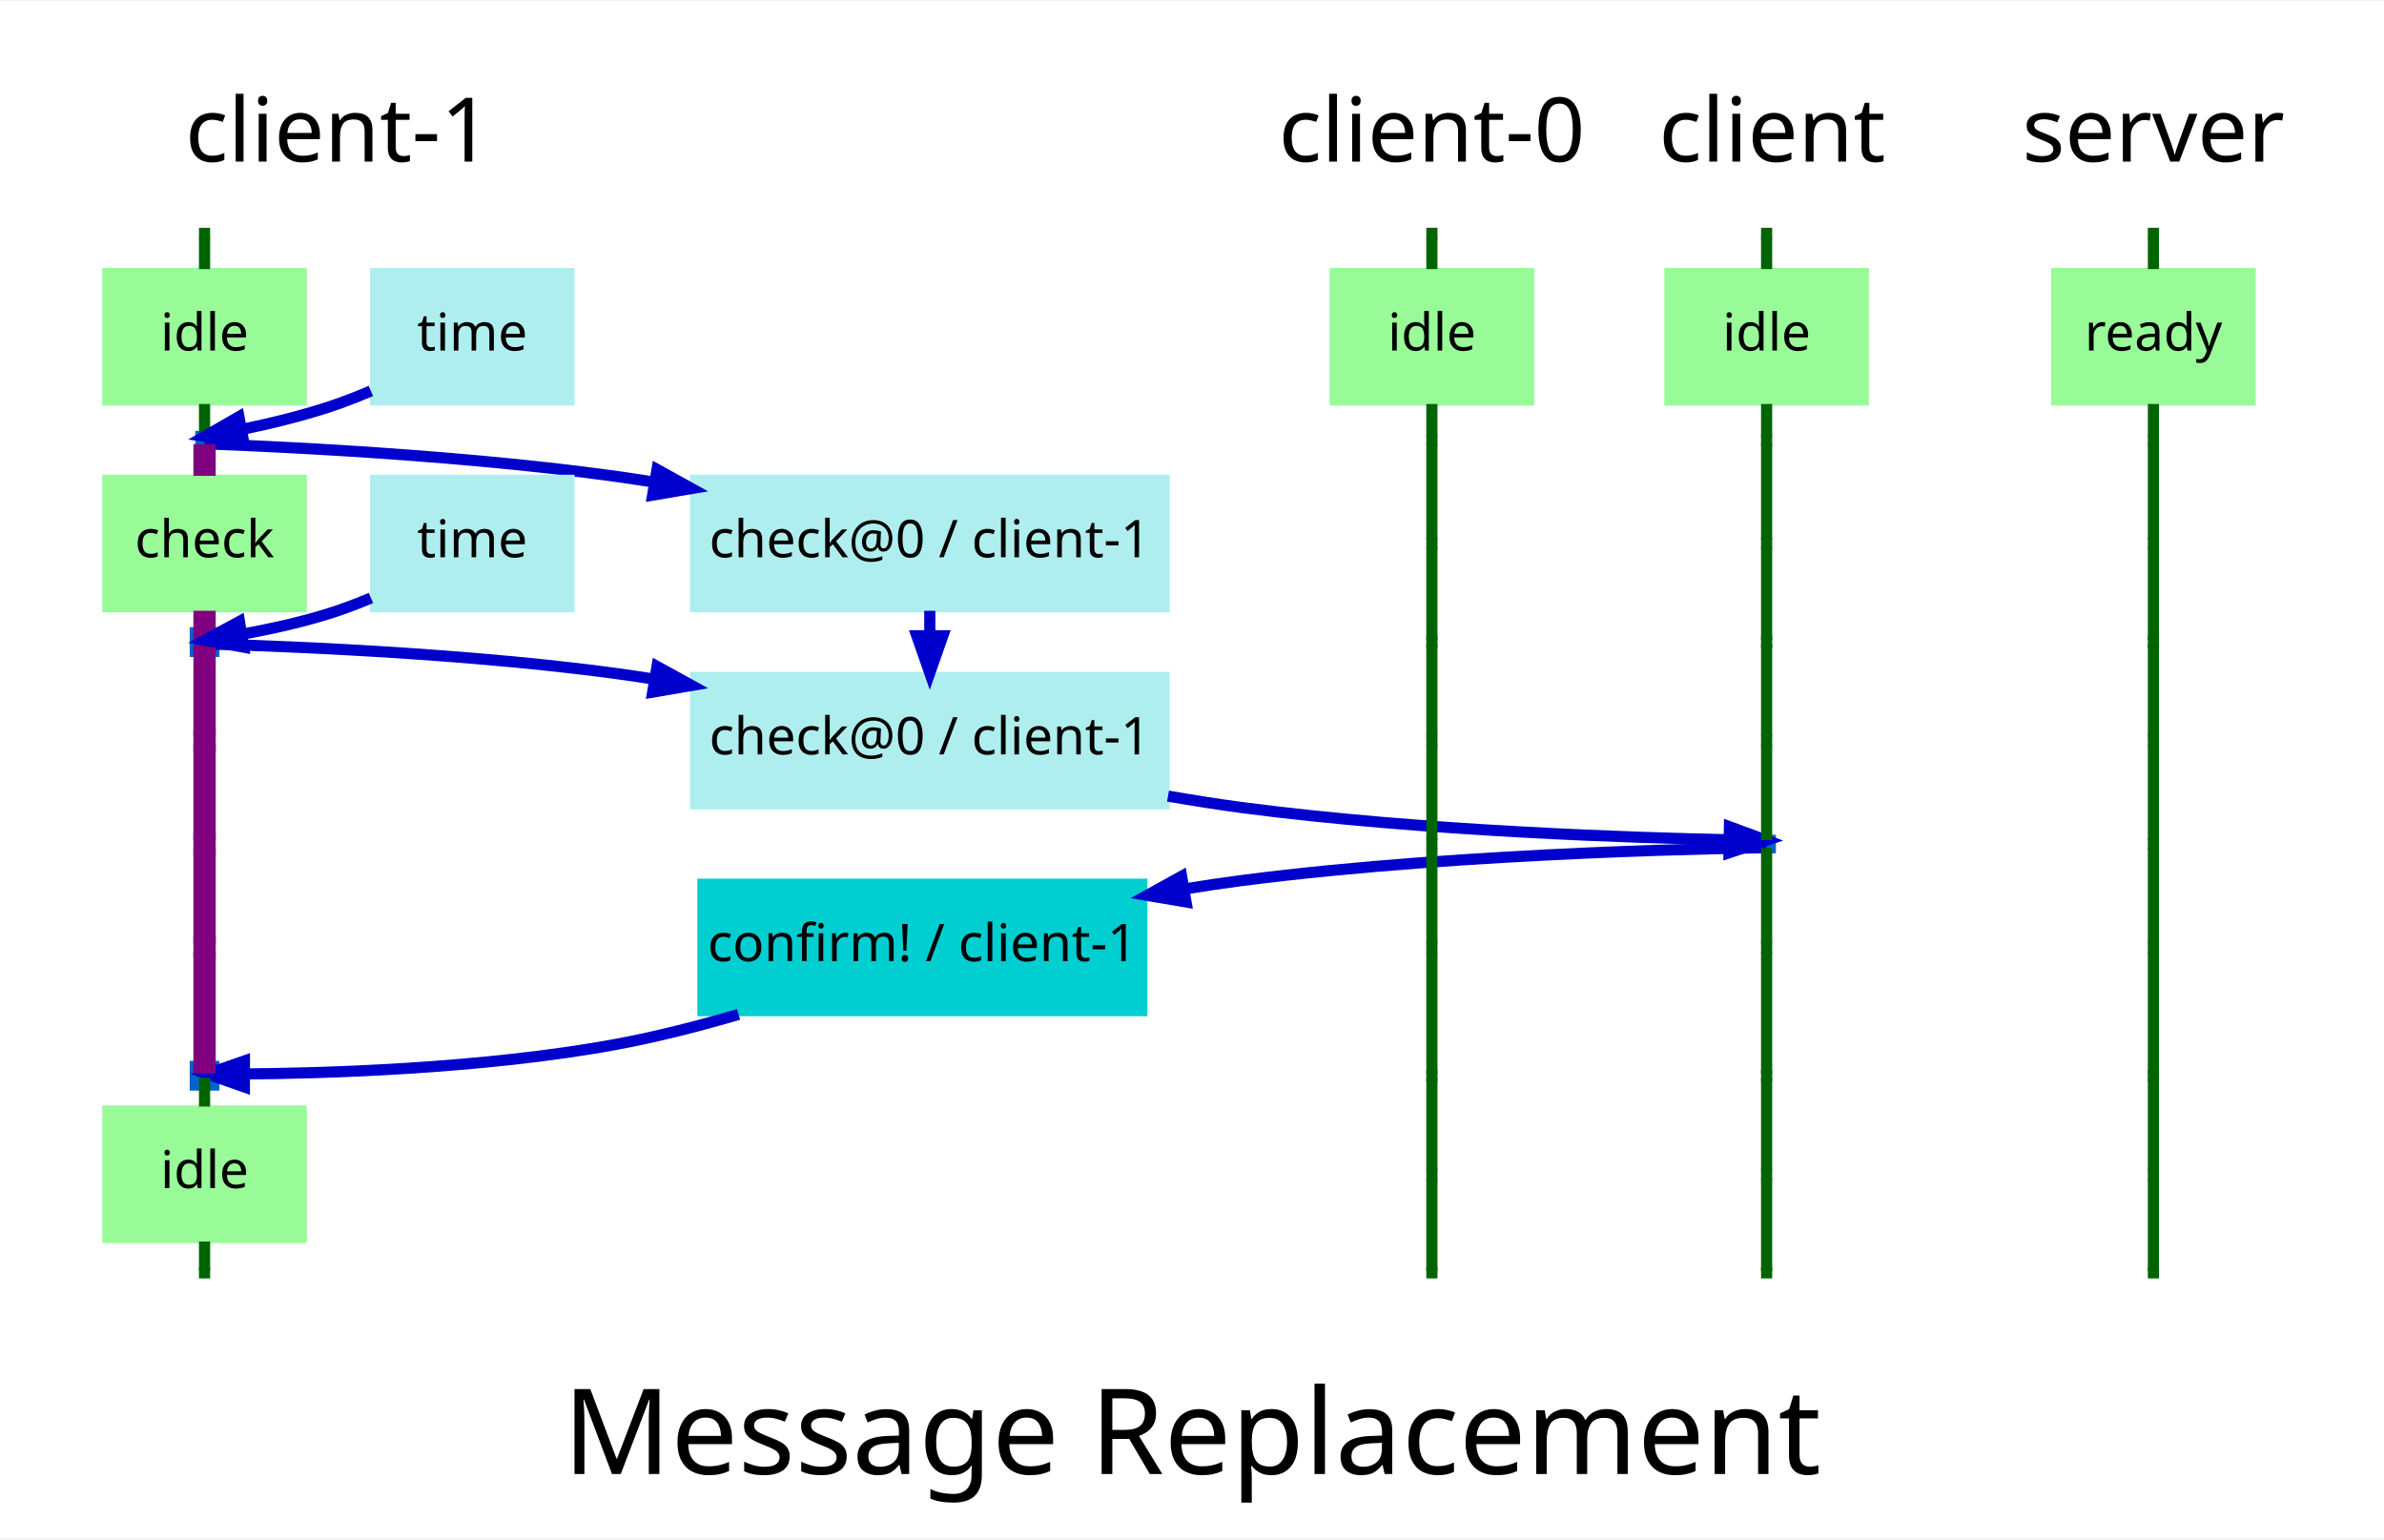
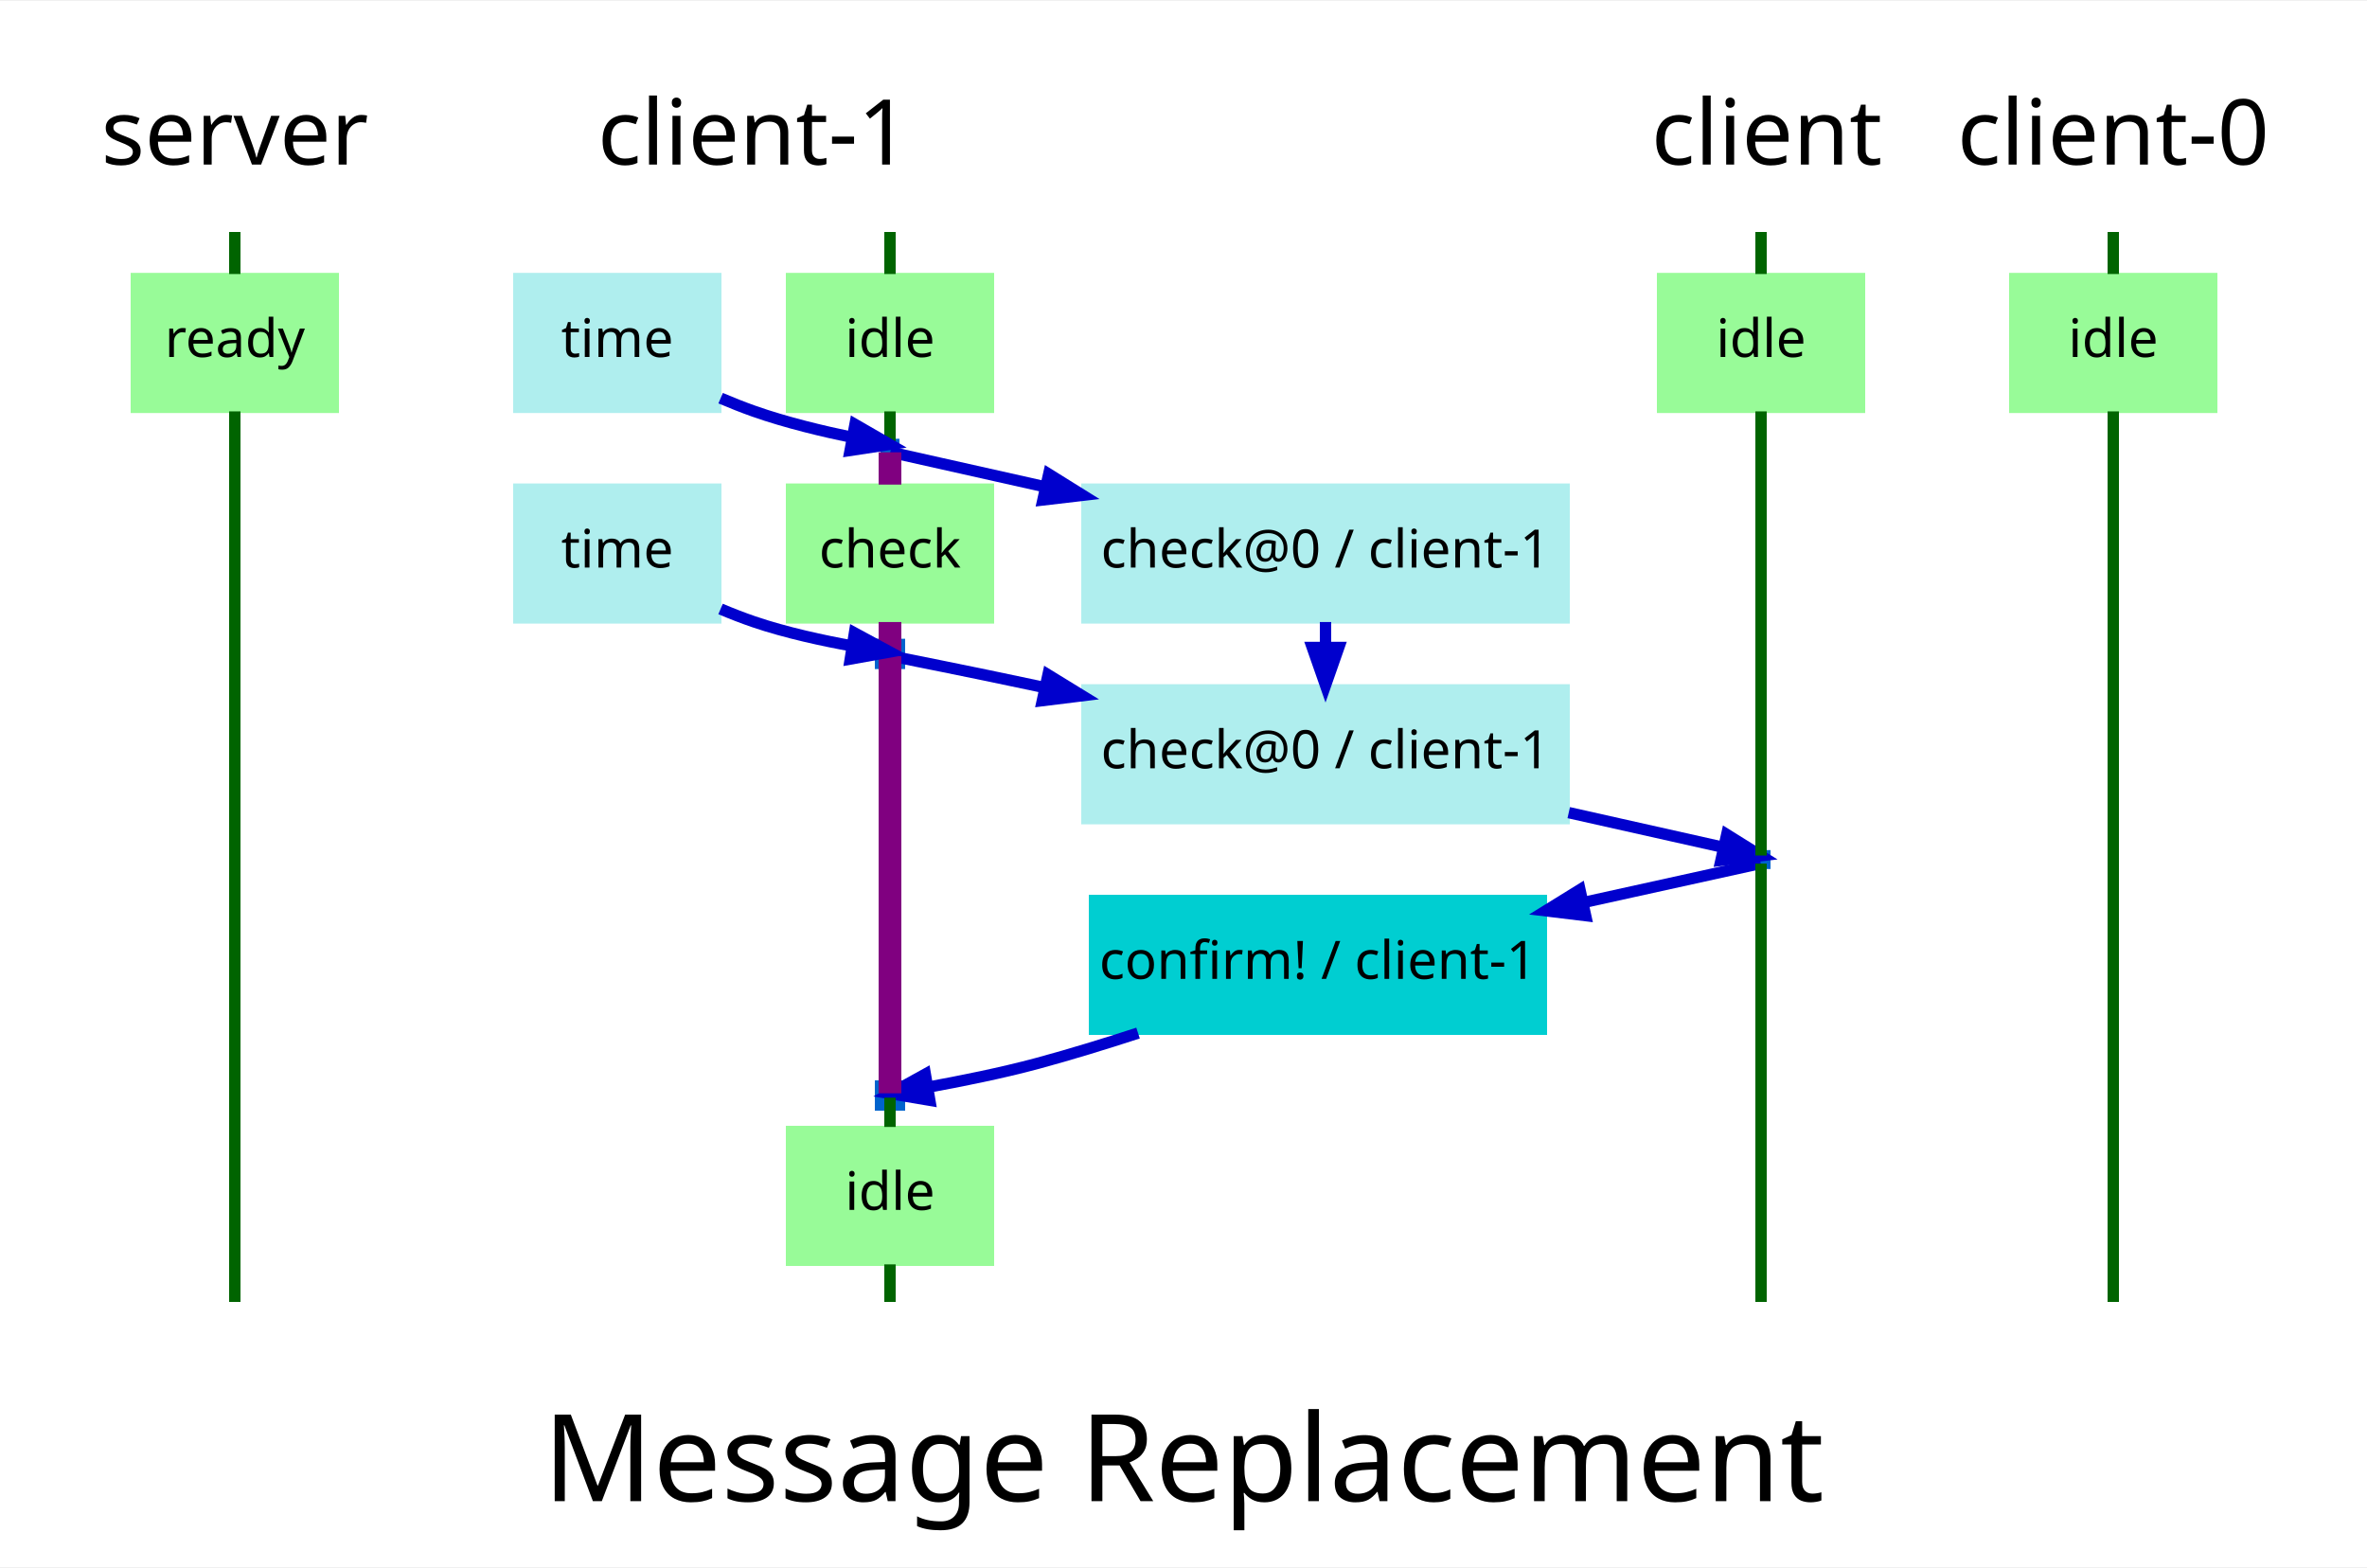
- <svg xmlns="http://www.w3.org/2000/svg" width="641pt" height="414pt" viewBox="0.00 0.00 641.00 413.50">
+ <svg xmlns="http://www.w3.org/2000/svg" width="625pt" height="414pt" viewBox="0.00 0.00 625.00 413.50">
  <g id="graph0" class="graph" transform="scale(1 1) rotate(0) translate(4 409.5)">
-     <polygon fill="white" stroke="transparent" points="-4,4 -4,-409.5 637,-409.5 637,4 -4,4" />
-     <text text-anchor="middle" x="316.5" y="-13.4" font-family="Sans-Serif" font-size="32.00">Message Replacement</text>
+     <polygon fill="white" stroke="transparent" points="-4,4 -4,-409.5 621,-409.5 621,4 -4,4" />
+     <text text-anchor="middle" x="308.5" y="-13.4" font-family="Sans-Serif" font-size="32.00">Message Replacement</text>
    <g id="clust1" class="cluster">
-       <polygon fill="none" stroke="white" points="174,-129 174,-356.8 318,-356.8 318,-129 174,-129" />
+       <polygon fill="none" stroke="white" points="8,-51 8,-397.5 108,-397.5 108,-51 8,-51" />
    </g>
    <g id="clust2" class="cluster">
-       <polygon fill="none" stroke="white" points="326,-51 326,-397.5 517,-397.5 517,-51 326,-51" />
+       <polygon fill="none" stroke="white" points="16,-59 16,-389.5 100,-389.5 100,-59 16,-59" />
+       <text text-anchor="middle" x="58" y="-366.3" font-family="Sans-Serif" font-size="24.00">server</text>
    </g>
    <g id="clust3" class="cluster">
-       <polygon fill="none" stroke="white" points="436,-59 436,-389.5 509,-389.5 509,-59 436,-59" />
-       <text text-anchor="middle" x="472.5" y="-366.3" font-family="Sans-Serif" font-size="24.00">client</text>
+       <polygon fill="none" stroke="white" points="116,-51 116,-397.5 609,-397.5 609,-51 116,-51" />
    </g>
    <g id="clust4" class="cluster">
-       <polygon fill="none" stroke="white" points="334,-59 334,-389.5 428,-389.5 428,-59 334,-59" />
-       <text text-anchor="middle" x="381" y="-366.3" font-family="Sans-Serif" font-size="24.00">client-0</text>
+       <polygon fill="none" stroke="white" points="274,-129 274,-356.8 418,-356.8 418,-129 274,-129" />
    </g>
    <g id="clust5" class="cluster">
-       <polygon fill="none" stroke="white" points="8,-51 8,-397.5 166,-397.5 166,-51 8,-51" />
+       <polygon fill="none" stroke="white" points="426,-59 426,-389.5 499,-389.5 499,-59 426,-59" />
+       <text text-anchor="middle" x="462.5" y="-366.3" font-family="Sans-Serif" font-size="24.00">client</text>
    </g>
    <g id="clust6" class="cluster">
-       <polygon fill="none" stroke="white" points="16,-59 16,-389.5 158,-389.5 158,-59 16,-59" />
-       <text text-anchor="middle" x="87" y="-366.3" font-family="Sans-Serif" font-size="24.00">client-1</text>
+       <polygon fill="none" stroke="white" points="507,-59 507,-389.5 601,-389.5 601,-59 507,-59" />
+       <text text-anchor="middle" x="554" y="-366.3" font-family="Sans-Serif" font-size="24.00">client-0</text>
    </g>
    <g id="clust7" class="cluster">
-       <polygon fill="none" stroke="white" points="525,-51 525,-397.5 625,-397.5 625,-51 525,-51" />
-     </g>
-     <g id="clust8" class="cluster">
-       <polygon fill="none" stroke="white" points="533,-59 533,-389.5 617,-389.5 617,-59 533,-59" />
-       <text text-anchor="middle" x="575" y="-366.3" font-family="Sans-Serif" font-size="24.00">server</text>
+       <polygon fill="none" stroke="white" points="124,-59 124,-389.5 266,-389.5 266,-59 124,-59" />
+       <text text-anchor="middle" x="195" y="-366.3" font-family="Sans-Serif" font-size="24.00">client-1</text>
    </g>
    <g id="node1" class="node">
-       <polygon fill="none" stroke="mediumblue" stroke-width="2" points="246.5,-237.6 245.5,-237.6 245.5,-236.6 246.5,-236.6 246.5,-237.6" />
+       <polygon fill="none" stroke="darkgreen" stroke-width="2" points="58.5,-347.5 57.5,-347.5 57.5,-346.5 58.5,-346.5 58.5,-347.5" />
+     </g>
+     <g id="node2" class="node">
+       <polygon fill="palegreen" stroke="palegreen" points="85,-337.2 31,-337.2 31,-301.2 85,-301.2 85,-337.2" />
+       <text text-anchor="middle" x="58" y="-315.5" font-family="Sans-Serif" font-size="14.00">ready</text>
+     </g>
+     <g id="edge1" class="edge">
+       <path fill="none" stroke="darkgreen" stroke-width="3" d="M58,-345.93C58,-345.37 58,-341.75 58,-337.4" />
    </g>
    <g id="node3" class="node">
-       <polygon fill="paleturquoise" stroke="paleturquoise" points="310,-228.6 182,-228.6 182,-192.6 310,-192.6 310,-228.6" />
-       <text text-anchor="middle" x="246" y="-206.9" font-family="Sans-Serif" font-size="14.00">check@0 / client-1</text>
+       <polygon fill="none" stroke="darkgreen" stroke-width="2" points="58.5,-291.9 57.5,-291.9 57.5,-290.9 58.5,-290.9 58.5,-291.9" />
    </g>
    <g id="edge2" class="edge">
-       <path fill="none" stroke="mediumblue" stroke-width="3" d="M246,-236.53C246,-236.5 246,-236.45 246,-236.4" />
-       <polygon fill="mediumblue" stroke="mediumblue" stroke-width="3" points="249.5,-238.8 246,-228.8 242.5,-238.8 249.5,-238.8" />
-     </g>
-     <g id="node2" class="node">
-       <polygon fill="paleturquoise" stroke="paleturquoise" points="310,-281.6 182,-281.6 182,-245.6 310,-245.6 310,-281.6" />
-       <text text-anchor="middle" x="246" y="-259.9" font-family="Sans-Serif" font-size="14.00">check@0 / client-1</text>
-     </g>
-     <g id="edge1" class="edge">
-       <path fill="none" stroke="mediumblue" stroke-width="3" d="M246,-245.51C246,-241.66 246,-238.49 246,-237.76" />
-     </g>
-     <g id="node15" class="node">
-       <polygon fill="none" stroke="#0063cd" stroke-width="4" points="471.5,-183.3 470.5,-183.3 470.5,-182.3 471.5,-182.3 471.5,-183.3" />
-     </g>
-     <g id="edge14" class="edge">
-       <path fill="none" stroke="mediumblue" stroke-width="3" d="M310.05,-195.69C316.77,-194.52 323.51,-193.46 330,-192.6 378.59,-186.2 437.24,-184.43 460.63,-183.96" />
-       <polygon fill="mediumblue" stroke="mediumblue" stroke-width="3" points="461,-187.46 470.94,-183.8 460.89,-180.46 461,-187.46" />
+       <path fill="none" stroke="darkgreen" stroke-width="3" d="M58,-301.13C58,-296.64 58,-292.9 58,-292.45" />
+     </g>
+     <g id="node4" class="node">
+       <polygon fill="none" stroke="darkgreen" stroke-width="2" points="58.5,-264.1 57.5,-264.1 57.5,-263.1 58.5,-263.1 58.5,-264.1" />
+     </g>
+     <g id="edge3" class="edge">
+       <path fill="none" stroke="darkgreen" stroke-width="3" d="M58,-290.33C58,-288.86 58,-266.09 58,-264.67" />
+     </g>
+     <g id="node5" class="node">
+       <polygon fill="none" stroke="darkgreen" stroke-width="2" points="58.5,-237.6 57.5,-237.6 57.5,-236.6 58.5,-236.6 58.5,-237.6" />
+     </g>
+     <g id="edge4" class="edge">
+       <path fill="none" stroke="darkgreen" stroke-width="3" d="M58,-262.53C58,-261.11 58,-239.04 58,-237.67" />
+     </g>
+     <g id="node6" class="node">
+       <polygon fill="none" stroke="darkgreen" stroke-width="2" points="58.5,-211.1 57.5,-211.1 57.5,-210.1 58.5,-210.1 58.5,-211.1" />
+     </g>
+     <g id="edge5" class="edge">
+       <path fill="none" stroke="darkgreen" stroke-width="3" d="M58,-236.53C58,-235.11 58,-213.04 58,-211.67" />
+     </g>
+     <g id="node7" class="node">
+       <polygon fill="none" stroke="darkgreen" stroke-width="2" points="58.5,-183.3 57.5,-183.3 57.5,-182.3 58.5,-182.3 58.5,-183.3" />
+     </g>
+     <g id="edge6" class="edge">
+       <path fill="none" stroke="darkgreen" stroke-width="3" d="M58,-209.53C58,-208.06 58,-185.29 58,-183.87" />
    </g>
    <g id="node8" class="node">
-       <polygon fill="darkturquoise" stroke="darkturquoise" points="304,-173 184,-173 184,-137 304,-137 304,-173" />
-       <text text-anchor="middle" x="244" y="-151.3" font-family="Sans-Serif" font-size="14.00">confirm! / client-1</text>
+       <polygon fill="none" stroke="darkgreen" stroke-width="2" points="58.5,-155.5 57.5,-155.5 57.5,-154.5 58.5,-154.5 58.5,-155.5" />
+     </g>
+     <g id="edge7" class="edge">
+       <path fill="none" stroke="darkgreen" stroke-width="3" d="M58,-181.73C58,-180.26 58,-157.49 58,-156.07" />
+     </g>
+     <g id="node9" class="node">
+       <polygon fill="none" stroke="darkgreen" stroke-width="2" points="58.5,-121 57.5,-121 57.5,-120 58.5,-120 58.5,-121" />
+     </g>
+     <g id="edge8" class="edge">
+       <path fill="none" stroke="darkgreen" stroke-width="3" d="M58,-153.91C58,-152.03 58,-122.91 58,-121.09" />
+     </g>
+     <g id="node10" class="node">
+       <polygon fill="none" stroke="darkgreen" stroke-width="2" points="58.5,-94.5 57.5,-94.5 57.5,-93.5 58.5,-93.5 58.5,-94.5" />
+     </g>
+     <g id="edge9" class="edge">
+       <path fill="none" stroke="darkgreen" stroke-width="3" d="M58,-119.93C58,-118.51 58,-96.44 58,-95.07" />
+     </g>
+     <g id="node11" class="node">
+       <polygon fill="none" stroke="darkgreen" stroke-width="2" points="58.5,-68 57.5,-68 57.5,-67 58.5,-67 58.5,-68" />
+     </g>
+     <g id="edge10" class="edge">
+       <path fill="none" stroke="darkgreen" stroke-width="3" d="M58,-92.93C58,-91.51 58,-69.44 58,-68.07" />
+     </g>
+     <g id="node12" class="node">
+       <polygon fill="none" stroke="mediumblue" stroke-width="2" points="346.5,-237.6 345.5,-237.6 345.5,-236.6 346.5,-236.6 346.5,-237.6" />
+     </g>
+     <g id="node14" class="node">
+       <polygon fill="paleturquoise" stroke="paleturquoise" points="410,-228.6 282,-228.6 282,-192.6 410,-192.6 410,-228.6" />
+       <text text-anchor="middle" x="346" y="-206.9" font-family="Sans-Serif" font-size="14.00">check@0 / client-1</text>
+     </g>
+     <g id="edge12" class="edge">
+       <path fill="none" stroke="mediumblue" stroke-width="3" d="M346,-236.53C346,-236.5 346,-236.45 346,-236.4" />
+       <polygon fill="mediumblue" stroke="mediumblue" stroke-width="3" points="349.5,-238.8 346,-228.8 342.5,-238.8 349.5,-238.8" />
+     </g>
+     <g id="node13" class="node">
+       <polygon fill="paleturquoise" stroke="paleturquoise" points="410,-281.6 282,-281.6 282,-245.6 410,-245.6 410,-281.6" />
+       <text text-anchor="middle" x="346" y="-259.9" font-family="Sans-Serif" font-size="14.00">check@0 / client-1</text>
+     </g>
+     <g id="edge11" class="edge">
+       <path fill="none" stroke="mediumblue" stroke-width="3" d="M346,-245.51C346,-241.66 346,-238.49 346,-237.76" />
+     </g>
+     <g id="node26" class="node">
+       <polygon fill="none" stroke="#0063cd" stroke-width="4" points="461.5,-183.3 460.5,-183.3 460.5,-182.3 461.5,-182.3 461.5,-183.3" />
+     </g>
+     <g id="edge24" class="edge">
+       <path fill="none" stroke="mediumblue" stroke-width="3" d="M410.22,-195.19C426.17,-191.61 441.42,-188.19 450.97,-186.05" />
+       <polygon fill="mediumblue" stroke="mediumblue" stroke-width="3" points="451.94,-189.42 460.93,-183.82 450.41,-182.59 451.94,-189.42" />
+     </g>
+     <g id="node19" class="node">
+       <polygon fill="darkturquoise" stroke="darkturquoise" points="404,-173 284,-173 284,-137 404,-137 404,-173" />
+       <text text-anchor="middle" x="344" y="-151.3" font-family="Sans-Serif" font-size="14.00">confirm! / client-1</text>
+     </g>
+     <g id="node52" class="node">
+       <polygon fill="none" stroke="#0063cd" stroke-width="7" points="231.5,-121 230.5,-121 230.5,-120 231.5,-120 231.5,-121" />
+     </g>
+     <g id="edge51" class="edge">
+       <path fill="none" stroke="mediumblue" stroke-width="3" d="M296.5,-136.99C287.74,-134.13 278.64,-131.34 270,-129 260.3,-126.38 249.05,-124.16 241.13,-122.72" />
+       <polygon fill="mediumblue" stroke="mediumblue" stroke-width="3" points="241.51,-119.24 231.06,-121.01 240.33,-126.14 241.51,-119.24" />
+     </g>
+     <g id="node20" class="node">
+       <polygon fill="none" stroke="darkgreen" stroke-width="2" points="461.5,-347.5 460.5,-347.5 460.5,-346.5 461.5,-346.5 461.5,-347.5" />
+     </g>
+     <g id="node21" class="node">
+       <polygon fill="palegreen" stroke="palegreen" points="488,-337.2 434,-337.2 434,-301.2 488,-301.2 488,-337.2" />
+       <text text-anchor="middle" x="461" y="-315.5" font-family="Sans-Serif" font-size="14.00">idle</text>
+     </g>
+     <g id="edge18" class="edge">
+       <path fill="none" stroke="darkgreen" stroke-width="3" d="M461,-345.93C461,-345.37 461,-341.75 461,-337.4" />
+     </g>
+     <g id="node22" class="node">
+       <polygon fill="none" stroke="darkgreen" stroke-width="2" points="461.5,-291.9 460.5,-291.9 460.5,-290.9 461.5,-290.9 461.5,-291.9" />
+     </g>
+     <g id="edge19" class="edge">
+       <path fill="none" stroke="darkgreen" stroke-width="3" d="M461,-301.13C461,-296.64 461,-292.9 461,-292.45" />
+     </g>
+     <g id="node23" class="node">
+       <polygon fill="none" stroke="darkgreen" stroke-width="2" points="461.5,-264.1 460.5,-264.1 460.5,-263.1 461.5,-263.1 461.5,-264.1" />
+     </g>
+     <g id="edge20" class="edge">
+       <path fill="none" stroke="darkgreen" stroke-width="3" d="M461,-290.33C461,-288.86 461,-266.09 461,-264.67" />
+     </g>
+     <g id="node24" class="node">
+       <polygon fill="none" stroke="darkgreen" stroke-width="2" points="461.5,-237.6 460.5,-237.6 460.5,-236.6 461.5,-236.6 461.5,-237.6" />
+     </g>
+     <g id="edge21" class="edge">
+       <path fill="none" stroke="darkgreen" stroke-width="3" d="M461,-262.53C461,-261.11 461,-239.04 461,-237.67" />
+     </g>
+     <g id="node25" class="node">
+       <polygon fill="none" stroke="darkgreen" stroke-width="2" points="461.5,-211.1 460.5,-211.1 460.5,-210.1 461.5,-210.1 461.5,-211.1" />
+     </g>
+     <g id="edge22" class="edge">
+       <path fill="none" stroke="darkgreen" stroke-width="3" d="M461,-236.53C461,-235.11 461,-213.04 461,-211.67" />
+     </g>
+     <g id="edge25" class="edge">
+       <path fill="none" stroke="darkgreen" stroke-width="3" d="M461,-209.53C461,-208.06 461,-185.29 461,-183.87" />
+     </g>
+     <g id="edge23" class="edge">
+       <path fill="none" stroke="mediumblue" stroke-width="3" d="M460.92,-181.78C459.41,-181.45 438.17,-176.76 414.19,-171.48" />
+       <polygon fill="mediumblue" stroke="mediumblue" stroke-width="3" points="414.68,-168 404.17,-169.27 413.18,-174.84 414.68,-168" />
+     </g>
+     <g id="node27" class="node">
+       <polygon fill="none" stroke="darkgreen" stroke-width="2" points="461.5,-155.5 460.5,-155.5 460.5,-154.5 461.5,-154.5 461.5,-155.5" />
+     </g>
+     <g id="edge26" class="edge">
+       <path fill="none" stroke="darkgreen" stroke-width="3" d="M461,-181.73C461,-180.26 461,-157.49 461,-156.07" />
+     </g>
+     <g id="node28" class="node">
+       <polygon fill="none" stroke="darkgreen" stroke-width="2" points="461.5,-121 460.5,-121 460.5,-120 461.5,-120 461.5,-121" />
+     </g>
+     <g id="edge27" class="edge">
+       <path fill="none" stroke="darkgreen" stroke-width="3" d="M461,-153.91C461,-152.03 461,-122.91 461,-121.09" />
+     </g>
+     <g id="node29" class="node">
+       <polygon fill="none" stroke="darkgreen" stroke-width="2" points="461.5,-94.5 460.5,-94.5 460.5,-93.5 461.5,-93.5 461.5,-94.5" />
+     </g>
+     <g id="edge28" class="edge">
+       <path fill="none" stroke="darkgreen" stroke-width="3" d="M461,-119.93C461,-118.51 461,-96.44 461,-95.07" />
+     </g>
+     <g id="node30" class="node">
+       <polygon fill="none" stroke="darkgreen" stroke-width="2" points="461.5,-68 460.5,-68 460.5,-67 461.5,-67 461.5,-68" />
+     </g>
+     <g id="edge29" class="edge">
+       <path fill="none" stroke="darkgreen" stroke-width="3" d="M461,-92.93C461,-91.51 461,-69.44 461,-68.07" />
+     </g>
+     <g id="node31" class="node">
+       <polygon fill="none" stroke="darkgreen" stroke-width="2" points="554.5,-347.5 553.5,-347.5 553.5,-346.5 554.5,-346.5 554.5,-347.5" />
+     </g>
+     <g id="node32" class="node">
+       <polygon fill="palegreen" stroke="palegreen" points="581,-337.2 527,-337.2 527,-301.2 581,-301.2 581,-337.2" />
+       <text text-anchor="middle" x="554" y="-315.5" font-family="Sans-Serif" font-size="14.00">idle</text>
+     </g>
+     <g id="edge30" class="edge">
+       <path fill="none" stroke="darkgreen" stroke-width="3" d="M554,-345.93C554,-345.37 554,-341.75 554,-337.4" />
+     </g>
+     <g id="node33" class="node">
+       <polygon fill="none" stroke="darkgreen" stroke-width="2" points="554.5,-291.9 553.5,-291.9 553.5,-290.9 554.5,-290.9 554.5,-291.9" />
+     </g>
+     <g id="edge31" class="edge">
+       <path fill="none" stroke="darkgreen" stroke-width="3" d="M554,-301.13C554,-296.64 554,-292.9 554,-292.45" />
+     </g>
+     <g id="node34" class="node">
+       <polygon fill="none" stroke="darkgreen" stroke-width="2" points="554.5,-264.1 553.5,-264.1 553.5,-263.1 554.5,-263.1 554.5,-264.1" />
+     </g>
+     <g id="edge32" class="edge">
+       <path fill="none" stroke="darkgreen" stroke-width="3" d="M554,-290.33C554,-288.86 554,-266.09 554,-264.67" />
+     </g>
+     <g id="node35" class="node">
+       <polygon fill="none" stroke="darkgreen" stroke-width="2" points="554.5,-237.6 553.5,-237.6 553.5,-236.6 554.5,-236.6 554.5,-237.6" />
+     </g>
+     <g id="edge33" class="edge">
+       <path fill="none" stroke="darkgreen" stroke-width="3" d="M554,-262.53C554,-261.11 554,-239.04 554,-237.67" />
+     </g>
+     <g id="node36" class="node">
+       <polygon fill="none" stroke="darkgreen" stroke-width="2" points="554.5,-211.1 553.5,-211.1 553.5,-210.1 554.5,-210.1 554.5,-211.1" />
+     </g>
+     <g id="edge34" class="edge">
+       <path fill="none" stroke="darkgreen" stroke-width="3" d="M554,-236.53C554,-235.11 554,-213.04 554,-211.67" />
+     </g>
+     <g id="node37" class="node">
+       <polygon fill="none" stroke="darkgreen" stroke-width="2" points="554.5,-183.3 553.5,-183.3 553.5,-182.3 554.5,-182.3 554.5,-183.3" />
+     </g>
+     <g id="edge35" class="edge">
+       <path fill="none" stroke="darkgreen" stroke-width="3" d="M554,-209.53C554,-208.06 554,-185.29 554,-183.87" />
+     </g>
+     <g id="node38" class="node">
+       <polygon fill="none" stroke="darkgreen" stroke-width="2" points="554.5,-155.5 553.5,-155.5 553.5,-154.5 554.5,-154.5 554.5,-155.5" />
+     </g>
+     <g id="edge36" class="edge">
+       <path fill="none" stroke="darkgreen" stroke-width="3" d="M554,-181.73C554,-180.26 554,-157.49 554,-156.07" />
+     </g>
+     <g id="node39" class="node">
+       <polygon fill="none" stroke="darkgreen" stroke-width="2" points="554.5,-121 553.5,-121 553.5,-120 554.5,-120 554.5,-121" />
+     </g>
+     <g id="edge37" class="edge">
+       <path fill="none" stroke="darkgreen" stroke-width="3" d="M554,-153.91C554,-152.03 554,-122.91 554,-121.09" />
+     </g>
+     <g id="node40" class="node">
+       <polygon fill="none" stroke="darkgreen" stroke-width="2" points="554.5,-94.5 553.5,-94.5 553.5,-93.5 554.5,-93.5 554.5,-94.5" />
+     </g>
+     <g id="edge38" class="edge">
+       <path fill="none" stroke="darkgreen" stroke-width="3" d="M554,-119.93C554,-118.51 554,-96.44 554,-95.07" />
    </g>
    <g id="node41" class="node">
-       <polygon fill="none" stroke="#0063cd" stroke-width="7" points="51.5,-121 50.5,-121 50.5,-120 51.5,-120 51.5,-121" />
+       <polygon fill="none" stroke="darkgreen" stroke-width="2" points="554.5,-68 553.5,-68 553.5,-67 554.5,-67 554.5,-68" />
+     </g>
+     <g id="edge39" class="edge">
+       <path fill="none" stroke="darkgreen" stroke-width="3" d="M554,-92.93C554,-91.51 554,-69.44 554,-68.07" />
+     </g>
+     <g id="node42" class="node">
+       <polygon fill="none" stroke="darkgreen" stroke-width="2" points="231.5,-347.5 230.5,-347.5 230.5,-346.5 231.5,-346.5 231.5,-347.5" />
+     </g>
+     <g id="node43" class="node">
+       <polygon fill="palegreen" stroke="palegreen" points="258,-337.2 204,-337.2 204,-301.2 258,-301.2 258,-337.2" />
+       <text text-anchor="middle" x="231" y="-315.5" font-family="Sans-Serif" font-size="14.00">idle</text>
+     </g>
+     <g id="edge40" class="edge">
+       <path fill="none" stroke="darkgreen" stroke-width="3" d="M231,-345.93C231,-345.37 231,-341.75 231,-337.4" />
+     </g>
+     <g id="node44" class="node">
+       <polygon fill="none" stroke="#0063cd" stroke-width="4" points="231.5,-291.9 230.5,-291.9 230.5,-290.9 231.5,-290.9 231.5,-291.9" />
+     </g>
+     <g id="edge43" class="edge">
+       <path fill="none" stroke="darkgreen" stroke-width="3" d="M231,-301.13C231,-296.64 231,-292.9 231,-292.45" />
    </g>
    <g id="edge41" class="edge">
-       <path fill="none" stroke="mediumblue" stroke-width="3" d="M194.58,-136.99C183.94,-133.87 172.68,-130.99 162,-129 125.67,-122.24 81.67,-121.12 61.74,-120.98" />
-       <polygon fill="mediumblue" stroke="mediumblue" stroke-width="3" points="61.71,-117.48 51.71,-120.99 61.72,-124.48 61.71,-117.48" />
-     </g>
-     <g id="node9" class="node">
-       <polygon fill="none" stroke="darkgreen" stroke-width="2" points="471.5,-347.5 470.5,-347.5 470.5,-346.5 471.5,-346.5 471.5,-347.5" />
-     </g>
-     <g id="node10" class="node">
-       <polygon fill="palegreen" stroke="palegreen" points="498,-337.2 444,-337.2 444,-301.2 498,-301.2 498,-337.2" />
-       <text text-anchor="middle" x="471" y="-315.5" font-family="Sans-Serif" font-size="14.00">idle</text>
-     </g>
-     <g id="edge8" class="edge">
-       <path fill="none" stroke="darkgreen" stroke-width="3" d="M471,-345.93C471,-345.37 471,-341.75 471,-337.4" />
-     </g>
-     <g id="node11" class="node">
-       <polygon fill="none" stroke="darkgreen" stroke-width="2" points="471.5,-291.9 470.5,-291.9 470.5,-290.9 471.5,-290.9 471.5,-291.9" />
-     </g>
-     <g id="edge9" class="edge">
-       <path fill="none" stroke="darkgreen" stroke-width="3" d="M471,-301.13C471,-296.64 471,-292.9 471,-292.45" />
-     </g>
-     <g id="node12" class="node">
-       <polygon fill="none" stroke="darkgreen" stroke-width="2" points="471.5,-264.1 470.5,-264.1 470.5,-263.1 471.5,-263.1 471.5,-264.1" />
-     </g>
-     <g id="edge10" class="edge">
-       <path fill="none" stroke="darkgreen" stroke-width="3" d="M471,-290.33C471,-288.86 471,-266.09 471,-264.67" />
-     </g>
-     <g id="node13" class="node">
-       <polygon fill="none" stroke="darkgreen" stroke-width="2" points="471.5,-237.6 470.5,-237.6 470.5,-236.6 471.5,-236.6 471.5,-237.6" />
-     </g>
-     <g id="edge11" class="edge">
-       <path fill="none" stroke="darkgreen" stroke-width="3" d="M471,-262.53C471,-261.11 471,-239.04 471,-237.67" />
-     </g>
-     <g id="node14" class="node">
-       <polygon fill="none" stroke="darkgreen" stroke-width="2" points="471.5,-211.1 470.5,-211.1 470.5,-210.1 471.5,-210.1 471.5,-211.1" />
-     </g>
-     <g id="edge12" class="edge">
-       <path fill="none" stroke="darkgreen" stroke-width="3" d="M471,-236.53C471,-235.11 471,-213.04 471,-211.67" />
-     </g>
-     <g id="edge15" class="edge">
-       <path fill="none" stroke="darkgreen" stroke-width="3" d="M471,-209.53C471,-208.06 471,-185.29 471,-183.87" />
-     </g>
-     <g id="edge13" class="edge">
-       <path fill="none" stroke="mediumblue" stroke-width="3" d="M470.94,-181.8C468.54,-181.78 391.3,-180.94 330,-173 324.94,-172.35 319.73,-171.57 314.5,-170.72" />
-       <polygon fill="mediumblue" stroke="mediumblue" stroke-width="3" points="314.89,-167.23 304.44,-169 313.71,-174.13 314.89,-167.23" />
-     </g>
-     <g id="node16" class="node">
-       <polygon fill="none" stroke="darkgreen" stroke-width="2" points="471.5,-155.5 470.5,-155.5 470.5,-154.5 471.5,-154.5 471.5,-155.5" />
-     </g>
-     <g id="edge16" class="edge">
-       <path fill="none" stroke="darkgreen" stroke-width="3" d="M471,-181.73C471,-180.26 471,-157.49 471,-156.07" />
-     </g>
-     <g id="node17" class="node">
-       <polygon fill="none" stroke="darkgreen" stroke-width="2" points="471.5,-121 470.5,-121 470.5,-120 471.5,-120 471.5,-121" />
-     </g>
-     <g id="edge17" class="edge">
-       <path fill="none" stroke="darkgreen" stroke-width="3" d="M471,-153.91C471,-152.03 471,-122.91 471,-121.09" />
-     </g>
-     <g id="node18" class="node">
-       <polygon fill="none" stroke="darkgreen" stroke-width="2" points="471.5,-94.5 470.5,-94.5 470.5,-93.5 471.5,-93.5 471.5,-94.5" />
-     </g>
-     <g id="edge18" class="edge">
-       <path fill="none" stroke="darkgreen" stroke-width="3" d="M471,-119.93C471,-118.51 471,-96.44 471,-95.07" />
-     </g>
-     <g id="node19" class="node">
-       <polygon fill="none" stroke="darkgreen" stroke-width="2" points="471.5,-68 470.5,-68 470.5,-67 471.5,-67 471.5,-68" />
-     </g>
-     <g id="edge19" class="edge">
-       <path fill="none" stroke="darkgreen" stroke-width="3" d="M471,-92.93C471,-91.51 471,-69.44 471,-68.07" />
-     </g>
-     <g id="node20" class="node">
-       <polygon fill="none" stroke="darkgreen" stroke-width="2" points="381.5,-347.5 380.5,-347.5 380.5,-346.5 381.5,-346.5 381.5,-347.5" />
-     </g>
-     <g id="node21" class="node">
-       <polygon fill="palegreen" stroke="palegreen" points="408,-337.2 354,-337.2 354,-301.2 408,-301.2 408,-337.2" />
-       <text text-anchor="middle" x="381" y="-315.5" font-family="Sans-Serif" font-size="14.00">idle</text>
-     </g>
-     <g id="edge20" class="edge">
-       <path fill="none" stroke="darkgreen" stroke-width="3" d="M381,-345.93C381,-345.37 381,-341.75 381,-337.4" />
-     </g>
-     <g id="node22" class="node">
-       <polygon fill="none" stroke="darkgreen" stroke-width="2" points="381.5,-291.9 380.5,-291.9 380.5,-290.9 381.5,-290.9 381.5,-291.9" />
-     </g>
-     <g id="edge21" class="edge">
-       <path fill="none" stroke="darkgreen" stroke-width="3" d="M381,-301.13C381,-296.64 381,-292.9 381,-292.45" />
-     </g>
-     <g id="node23" class="node">
-       <polygon fill="none" stroke="darkgreen" stroke-width="2" points="381.5,-264.1 380.5,-264.1 380.5,-263.1 381.5,-263.1 381.5,-264.1" />
-     </g>
-     <g id="edge22" class="edge">
-       <path fill="none" stroke="darkgreen" stroke-width="3" d="M381,-290.33C381,-288.86 381,-266.09 381,-264.67" />
-     </g>
-     <g id="node24" class="node">
-       <polygon fill="none" stroke="darkgreen" stroke-width="2" points="381.5,-237.6 380.5,-237.6 380.5,-236.6 381.5,-236.6 381.5,-237.6" />
-     </g>
-     <g id="edge23" class="edge">
-       <path fill="none" stroke="darkgreen" stroke-width="3" d="M381,-262.53C381,-261.11 381,-239.04 381,-237.67" />
-     </g>
-     <g id="node25" class="node">
-       <polygon fill="none" stroke="darkgreen" stroke-width="2" points="381.5,-211.1 380.5,-211.1 380.5,-210.1 381.5,-210.1 381.5,-211.1" />
-     </g>
-     <g id="edge24" class="edge">
-       <path fill="none" stroke="darkgreen" stroke-width="3" d="M381,-236.53C381,-235.11 381,-213.04 381,-211.67" />
-     </g>
-     <g id="node26" class="node">
-       <polygon fill="none" stroke="darkgreen" stroke-width="2" points="381.5,-183.3 380.5,-183.3 380.5,-182.3 381.5,-182.3 381.5,-183.3" />
-     </g>
-     <g id="edge25" class="edge">
-       <path fill="none" stroke="darkgreen" stroke-width="3" d="M381,-209.53C381,-208.06 381,-185.29 381,-183.87" />
-     </g>
-     <g id="node27" class="node">
-       <polygon fill="none" stroke="darkgreen" stroke-width="2" points="381.5,-155.5 380.5,-155.5 380.5,-154.5 381.5,-154.5 381.5,-155.5" />
-     </g>
-     <g id="edge26" class="edge">
-       <path fill="none" stroke="darkgreen" stroke-width="3" d="M381,-181.73C381,-180.26 381,-157.49 381,-156.07" />
-     </g>
-     <g id="node28" class="node">
-       <polygon fill="none" stroke="darkgreen" stroke-width="2" points="381.5,-121 380.5,-121 380.5,-120 381.5,-120 381.5,-121" />
-     </g>
-     <g id="edge27" class="edge">
-       <path fill="none" stroke="darkgreen" stroke-width="3" d="M381,-153.91C381,-152.03 381,-122.91 381,-121.09" />
-     </g>
-     <g id="node29" class="node">
-       <polygon fill="none" stroke="darkgreen" stroke-width="2" points="381.5,-94.5 380.5,-94.5 380.5,-93.5 381.5,-93.5 381.5,-94.5" />
-     </g>
-     <g id="edge28" class="edge">
-       <path fill="none" stroke="darkgreen" stroke-width="3" d="M381,-119.93C381,-118.51 381,-96.44 381,-95.07" />
-     </g>
-     <g id="node30" class="node">
-       <polygon fill="none" stroke="darkgreen" stroke-width="2" points="381.5,-68 380.5,-68 380.5,-67 381.5,-67 381.5,-68" />
-     </g>
-     <g id="edge29" class="edge">
-       <path fill="none" stroke="darkgreen" stroke-width="3" d="M381,-92.93C381,-91.51 381,-69.44 381,-68.07" />
-     </g>
-     <g id="node31" class="node">
-       <polygon fill="none" stroke="darkgreen" stroke-width="2" points="51.5,-347.5 50.5,-347.5 50.5,-346.5 51.5,-346.5 51.5,-347.5" />
-     </g>
-     <g id="node32" class="node">
-       <polygon fill="palegreen" stroke="palegreen" points="78,-337.2 24,-337.2 24,-301.2 78,-301.2 78,-337.2" />
-       <text text-anchor="middle" x="51" y="-315.5" font-family="Sans-Serif" font-size="14.00">idle</text>
-     </g>
-     <g id="edge30" class="edge">
-       <path fill="none" stroke="darkgreen" stroke-width="3" d="M51,-345.93C51,-345.37 51,-341.75 51,-337.4" />
-     </g>
-     <g id="node33" class="node">
-       <polygon fill="none" stroke="#0063cd" stroke-width="4" points="51.5,-291.9 50.5,-291.9 50.5,-290.9 51.5,-290.9 51.5,-291.9" />
-     </g>
-     <g id="edge33" class="edge">
-       <path fill="none" stroke="darkgreen" stroke-width="3" d="M51,-301.13C51,-296.64 51,-292.9 51,-292.45" />
-     </g>
-     <g id="edge31" class="edge">
-       <path fill="none" stroke="mediumblue" stroke-width="3" d="M51.05,-290.4C52.93,-290.34 113.76,-288.37 162,-281.6 165.24,-281.15 168.55,-280.64 171.88,-280.1" />
-       <polygon fill="mediumblue" stroke="mediumblue" stroke-width="3" points="172.66,-283.52 181.93,-278.39 171.48,-276.62 172.66,-283.52" />
-     </g>
-     <g id="node35" class="node">
-       <polygon fill="palegreen" stroke="palegreen" points="78,-281.6 24,-281.6 24,-245.6 78,-245.6 78,-281.6" />
-       <text text-anchor="middle" x="51" y="-259.9" font-family="Sans-Serif" font-size="14.00">check</text>
-     </g>
-     <g id="edge34" class="edge">
-       <path fill="none" stroke="purple" stroke-width="6" d="M51,-290.33C51,-289.77 51,-286.15 51,-281.8" />
-     </g>
-     <g id="node34" class="node">
-       <polygon fill="paleturquoise" stroke="paleturquoise" points="150,-337.2 96,-337.2 96,-301.2 150,-301.2 150,-337.2" />
-       <text text-anchor="middle" x="123" y="-315.5" font-family="Sans-Serif" font-size="14.00">time</text>
-     </g>
-     <g id="edge32" class="edge">
-       <path fill="none" stroke="mediumblue" stroke-width="3" d="M95.72,-304.62C92.81,-303.38 89.87,-302.22 87,-301.2 78.42,-298.16 68.33,-295.79 61.02,-294.28" />
-       <polygon fill="mediumblue" stroke="mediumblue" stroke-width="3" points="61.53,-290.82 51.06,-292.41 60.24,-297.7 61.53,-290.82" />
-     </g>
-     <g id="node36" class="node">
-       <polygon fill="none" stroke="#0063cd" stroke-width="7" points="51.5,-237.6 50.5,-237.6 50.5,-236.6 51.5,-236.6 51.5,-237.6" />
-     </g>
-     <g id="edge37" class="edge">
-       <path fill="none" stroke="purple" stroke-width="6" d="M51,-245.51C51,-241.66 51,-238.49 51,-237.76" />
-     </g>
-     <g id="edge35" class="edge">
-       <path fill="none" stroke="mediumblue" stroke-width="3" d="M51.05,-236.6C52.93,-236.56 113.76,-235.19 162,-228.6 165.24,-228.16 168.55,-227.66 171.88,-227.13" />
-       <polygon fill="mediumblue" stroke="mediumblue" stroke-width="3" points="172.66,-230.55 181.94,-225.44 171.49,-223.65 172.66,-230.55" />
-     </g>
-     <g id="node38" class="node">
-       <polygon fill="none" stroke="purple" stroke-width="5" points="51.5,-211.1 50.5,-211.1 50.5,-210.1 51.5,-210.1 51.5,-211.1" />
-     </g>
-     <g id="edge38" class="edge">
-       <path fill="none" stroke="purple" stroke-width="6" d="M51,-236.53C51,-235.11 51,-213.04 51,-211.67" />
-     </g>
-     <g id="node37" class="node">
-       <polygon fill="paleturquoise" stroke="paleturquoise" points="150,-281.6 96,-281.6 96,-245.6 150,-245.6 150,-281.6" />
-       <text text-anchor="middle" x="123" y="-259.9" font-family="Sans-Serif" font-size="14.00">time</text>
-     </g>
-     <g id="edge36" class="edge">
-       <path fill="none" stroke="mediumblue" stroke-width="3" d="M95.74,-248.96C92.83,-247.73 89.88,-246.59 87,-245.6 78.43,-242.67 68.34,-240.53 61.03,-239.21" />
-       <polygon fill="mediumblue" stroke="mediumblue" stroke-width="3" points="61.49,-235.74 51.06,-237.61 60.38,-242.65 61.49,-235.74" />
-     </g>
-     <g id="node39" class="node">
-       <polygon fill="none" stroke="purple" stroke-width="5" points="51.5,-183.3 50.5,-183.3 50.5,-182.3 51.5,-182.3 51.5,-183.3" />
-     </g>
-     <g id="edge39" class="edge">
-       <path fill="none" stroke="purple" stroke-width="6" d="M51,-209.53C51,-208.06 51,-185.29 51,-183.87" />
-     </g>
-     <g id="node40" class="node">
-       <polygon fill="none" stroke="purple" stroke-width="5" points="51.5,-155.5 50.5,-155.5 50.5,-154.5 51.5,-154.5 51.5,-155.5" />
-     </g>
-     <g id="edge40" class="edge">
-       <path fill="none" stroke="purple" stroke-width="6" d="M51,-181.73C51,-180.26 51,-157.49 51,-156.07" />
+       <path fill="none" stroke="mediumblue" stroke-width="3" d="M231.08,-290.38C232.45,-290.07 250.49,-286.03 271.88,-281.23" />
+       <polygon fill="mediumblue" stroke="mediumblue" stroke-width="3" points="272.91,-284.58 281.9,-278.98 271.38,-277.75 272.91,-284.58" />
+     </g>
+     <g id="node46" class="node">
+       <polygon fill="palegreen" stroke="palegreen" points="258,-281.6 204,-281.6 204,-245.6 258,-245.6 258,-281.6" />
+       <text text-anchor="middle" x="231" y="-259.9" font-family="Sans-Serif" font-size="14.00">check</text>
+     </g>
+     <g id="edge44" class="edge">
+       <path fill="none" stroke="purple" stroke-width="6" d="M231,-290.33C231,-289.77 231,-286.15 231,-281.8" />
+     </g>
+     <g id="node45" class="node">
+       <polygon fill="paleturquoise" stroke="paleturquoise" points="186,-337.2 132,-337.2 132,-301.2 186,-301.2 186,-337.2" />
+       <text text-anchor="middle" x="159" y="-315.5" font-family="Sans-Serif" font-size="14.00">time</text>
    </g>
    <g id="edge42" class="edge">
-       <path fill="none" stroke="purple" stroke-width="6" d="M51,-153.91C51,-152.03 51,-122.91 51,-121.09" />
-     </g>
-     <g id="node42" class="node">
-       <polygon fill="palegreen" stroke="palegreen" points="78,-112 24,-112 24,-76 78,-76 78,-112" />
-       <text text-anchor="middle" x="51" y="-90.3" font-family="Sans-Serif" font-size="14.00">idle</text>
-     </g>
-     <g id="edge43" class="edge">
-       <path fill="none" stroke="darkgreen" stroke-width="3" d="M51,-119.93C51,-119.41 51,-116.18 51,-112.2" />
-     </g>
-     <g id="node43" class="node">
-       <polygon fill="none" stroke="darkgreen" stroke-width="2" points="51.5,-68 50.5,-68 50.5,-67 51.5,-67 51.5,-68" />
-     </g>
-     <g id="edge44" class="edge">
-       <path fill="none" stroke="darkgreen" stroke-width="3" d="M51,-75.91C51,-72.06 51,-68.89 51,-68.16" />
-     </g>
-     <g id="node44" class="node">
-       <polygon fill="none" stroke="darkgreen" stroke-width="2" points="575.5,-347.5 574.5,-347.5 574.5,-346.5 575.5,-346.5 575.5,-347.5" />
-     </g>
-     <g id="node45" class="node">
-       <polygon fill="palegreen" stroke="palegreen" points="602,-337.2 548,-337.2 548,-301.2 602,-301.2 602,-337.2" />
-       <text text-anchor="middle" x="575" y="-315.5" font-family="Sans-Serif" font-size="14.00">ready</text>
+       <path fill="none" stroke="mediumblue" stroke-width="3" d="M186.28,-304.62C189.19,-303.38 192.13,-302.22 195,-301.2 203.58,-298.16 213.67,-295.79 220.98,-294.28" />
+       <polygon fill="mediumblue" stroke="mediumblue" stroke-width="3" points="221.76,-297.7 230.94,-292.41 220.47,-290.82 221.76,-297.7" />
+     </g>
+     <g id="node47" class="node">
+       <polygon fill="none" stroke="#0063cd" stroke-width="7" points="231.5,-237.6 230.5,-237.6 230.5,-236.6 231.5,-236.6 231.5,-237.6" />
+     </g>
+     <g id="edge47" class="edge">
+       <path fill="none" stroke="purple" stroke-width="6" d="M231,-245.51C231,-241.66 231,-238.49 231,-237.76" />
    </g>
    <g id="edge45" class="edge">
-       <path fill="none" stroke="darkgreen" stroke-width="3" d="M575,-345.93C575,-345.37 575,-341.75 575,-337.4" />
-     </g>
-     <g id="node46" class="node">
-       <polygon fill="none" stroke="darkgreen" stroke-width="2" points="575.5,-291.9 574.5,-291.9 574.5,-290.9 575.5,-290.9 575.5,-291.9" />
+       <path fill="none" stroke="mediumblue" stroke-width="3" d="M231.06,-236.59C232.35,-236.33 253.24,-232.19 270,-228.6 270.6,-228.47 271.2,-228.34 271.8,-228.21" />
+       <polygon fill="mediumblue" stroke="mediumblue" stroke-width="3" points="272.72,-231.6 281.75,-226.06 271.23,-224.76 272.72,-231.6" />
+     </g>
+     <g id="node49" class="node">
+       <polygon fill="none" stroke="purple" stroke-width="5" points="231.5,-211.1 230.5,-211.1 230.5,-210.1 231.5,-210.1 231.5,-211.1" />
+     </g>
+     <g id="edge48" class="edge">
+       <path fill="none" stroke="purple" stroke-width="6" d="M231,-236.53C231,-235.11 231,-213.04 231,-211.67" />
+     </g>
+     <g id="node48" class="node">
+       <polygon fill="paleturquoise" stroke="paleturquoise" points="186,-281.6 132,-281.6 132,-245.6 186,-245.6 186,-281.6" />
+       <text text-anchor="middle" x="159" y="-259.9" font-family="Sans-Serif" font-size="14.00">time</text>
    </g>
    <g id="edge46" class="edge">
-       <path fill="none" stroke="darkgreen" stroke-width="3" d="M575,-301.13C575,-296.64 575,-292.9 575,-292.45" />
-     </g>
-     <g id="node47" class="node">
-       <polygon fill="none" stroke="darkgreen" stroke-width="2" points="575.5,-264.1 574.5,-264.1 574.5,-263.1 575.5,-263.1 575.5,-264.1" />
-     </g>
-     <g id="edge47" class="edge">
-       <path fill="none" stroke="darkgreen" stroke-width="3" d="M575,-290.33C575,-288.86 575,-266.09 575,-264.67" />
-     </g>
-     <g id="node48" class="node">
-       <polygon fill="none" stroke="darkgreen" stroke-width="2" points="575.5,-237.6 574.5,-237.6 574.5,-236.6 575.5,-236.6 575.5,-237.6" />
-     </g>
-     <g id="edge48" class="edge">
-       <path fill="none" stroke="darkgreen" stroke-width="3" d="M575,-262.53C575,-261.11 575,-239.04 575,-237.67" />
-     </g>
-     <g id="node49" class="node">
-       <polygon fill="none" stroke="darkgreen" stroke-width="2" points="575.5,-211.1 574.5,-211.1 574.5,-210.1 575.5,-210.1 575.5,-211.1" />
+       <path fill="none" stroke="mediumblue" stroke-width="3" d="M186.26,-248.96C189.17,-247.73 192.12,-246.59 195,-245.6 203.57,-242.67 213.66,-240.53 220.97,-239.21" />
+       <polygon fill="mediumblue" stroke="mediumblue" stroke-width="3" points="221.62,-242.65 230.94,-237.61 220.51,-235.74 221.62,-242.65" />
+     </g>
+     <g id="node50" class="node">
+       <polygon fill="none" stroke="purple" stroke-width="5" points="231.5,-183.3 230.5,-183.3 230.5,-182.3 231.5,-182.3 231.5,-183.3" />
    </g>
    <g id="edge49" class="edge">
-       <path fill="none" stroke="darkgreen" stroke-width="3" d="M575,-236.53C575,-235.11 575,-213.04 575,-211.67" />
-     </g>
-     <g id="node50" class="node">
-       <polygon fill="none" stroke="darkgreen" stroke-width="2" points="575.5,-183.3 574.5,-183.3 574.5,-182.3 575.5,-182.3 575.5,-183.3" />
+       <path fill="none" stroke="purple" stroke-width="6" d="M231,-209.53C231,-208.06 231,-185.29 231,-183.87" />
+     </g>
+     <g id="node51" class="node">
+       <polygon fill="none" stroke="purple" stroke-width="5" points="231.5,-155.5 230.5,-155.5 230.5,-154.5 231.5,-154.5 231.5,-155.5" />
    </g>
    <g id="edge50" class="edge">
-       <path fill="none" stroke="darkgreen" stroke-width="3" d="M575,-209.53C575,-208.06 575,-185.29 575,-183.87" />
-     </g>
-     <g id="node51" class="node">
-       <polygon fill="none" stroke="darkgreen" stroke-width="2" points="575.5,-155.5 574.5,-155.5 574.5,-154.5 575.5,-154.5 575.5,-155.5" />
-     </g>
-     <g id="edge51" class="edge">
-       <path fill="none" stroke="darkgreen" stroke-width="3" d="M575,-181.73C575,-180.26 575,-157.49 575,-156.07" />
-     </g>
-     <g id="node52" class="node">
-       <polygon fill="none" stroke="darkgreen" stroke-width="2" points="575.5,-121 574.5,-121 574.5,-120 575.5,-120 575.5,-121" />
+       <path fill="none" stroke="purple" stroke-width="6" d="M231,-181.73C231,-180.26 231,-157.49 231,-156.07" />
    </g>
    <g id="edge52" class="edge">
-       <path fill="none" stroke="darkgreen" stroke-width="3" d="M575,-153.91C575,-152.03 575,-122.91 575,-121.09" />
+       <path fill="none" stroke="purple" stroke-width="6" d="M231,-153.91C231,-152.03 231,-122.91 231,-121.09" />
    </g>
    <g id="node53" class="node">
-       <polygon fill="none" stroke="darkgreen" stroke-width="2" points="575.5,-94.5 574.5,-94.5 574.5,-93.5 575.5,-93.5 575.5,-94.5" />
+       <polygon fill="palegreen" stroke="palegreen" points="258,-112 204,-112 204,-76 258,-76 258,-112" />
+       <text text-anchor="middle" x="231" y="-90.3" font-family="Sans-Serif" font-size="14.00">idle</text>
    </g>
    <g id="edge53" class="edge">
-       <path fill="none" stroke="darkgreen" stroke-width="3" d="M575,-119.93C575,-118.51 575,-96.44 575,-95.07" />
+       <path fill="none" stroke="darkgreen" stroke-width="3" d="M231,-119.93C231,-119.41 231,-116.18 231,-112.2" />
    </g>
    <g id="node54" class="node">
-       <polygon fill="none" stroke="darkgreen" stroke-width="2" points="575.5,-68 574.5,-68 574.5,-67 575.5,-67 575.5,-68" />
+       <polygon fill="none" stroke="darkgreen" stroke-width="2" points="231.5,-68 230.5,-68 230.5,-67 231.5,-67 231.5,-68" />
    </g>
    <g id="edge54" class="edge">
-       <path fill="none" stroke="darkgreen" stroke-width="3" d="M575,-92.93C575,-91.51 575,-69.44 575,-68.07" />
+       <path fill="none" stroke="darkgreen" stroke-width="3" d="M231,-75.91C231,-72.06 231,-68.89 231,-68.16" />
    </g>
  </g>
</svg>
